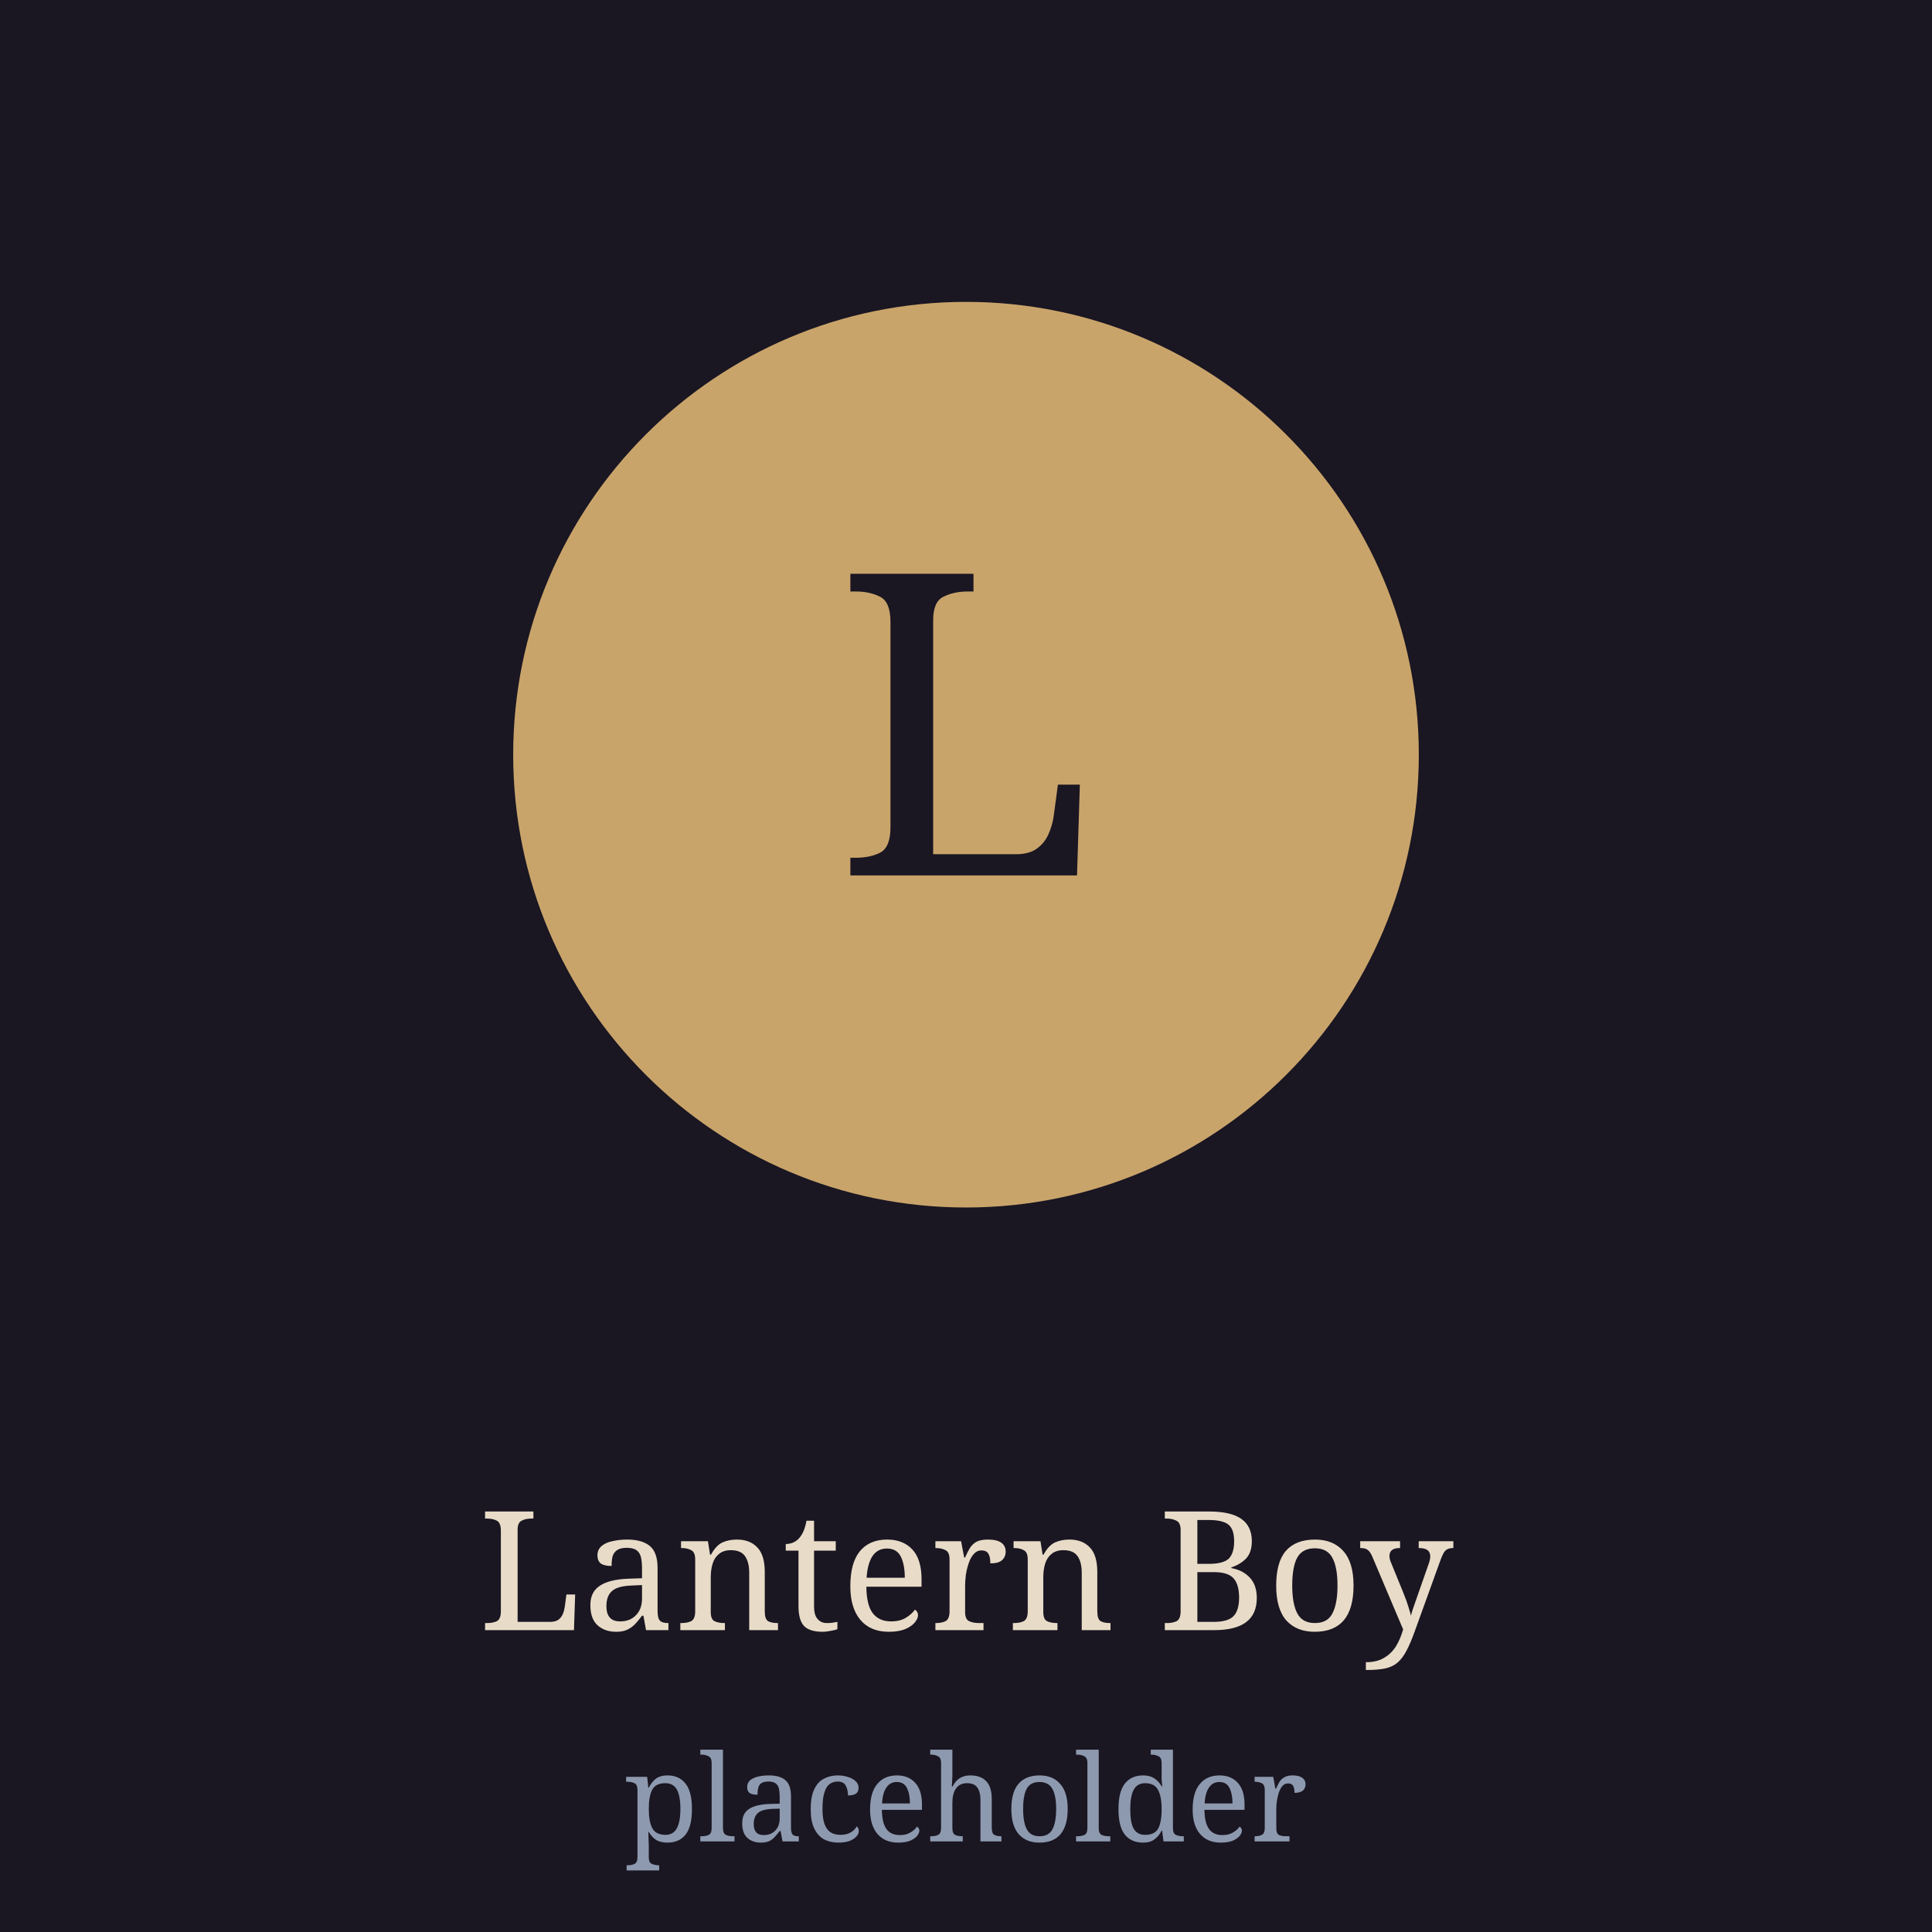
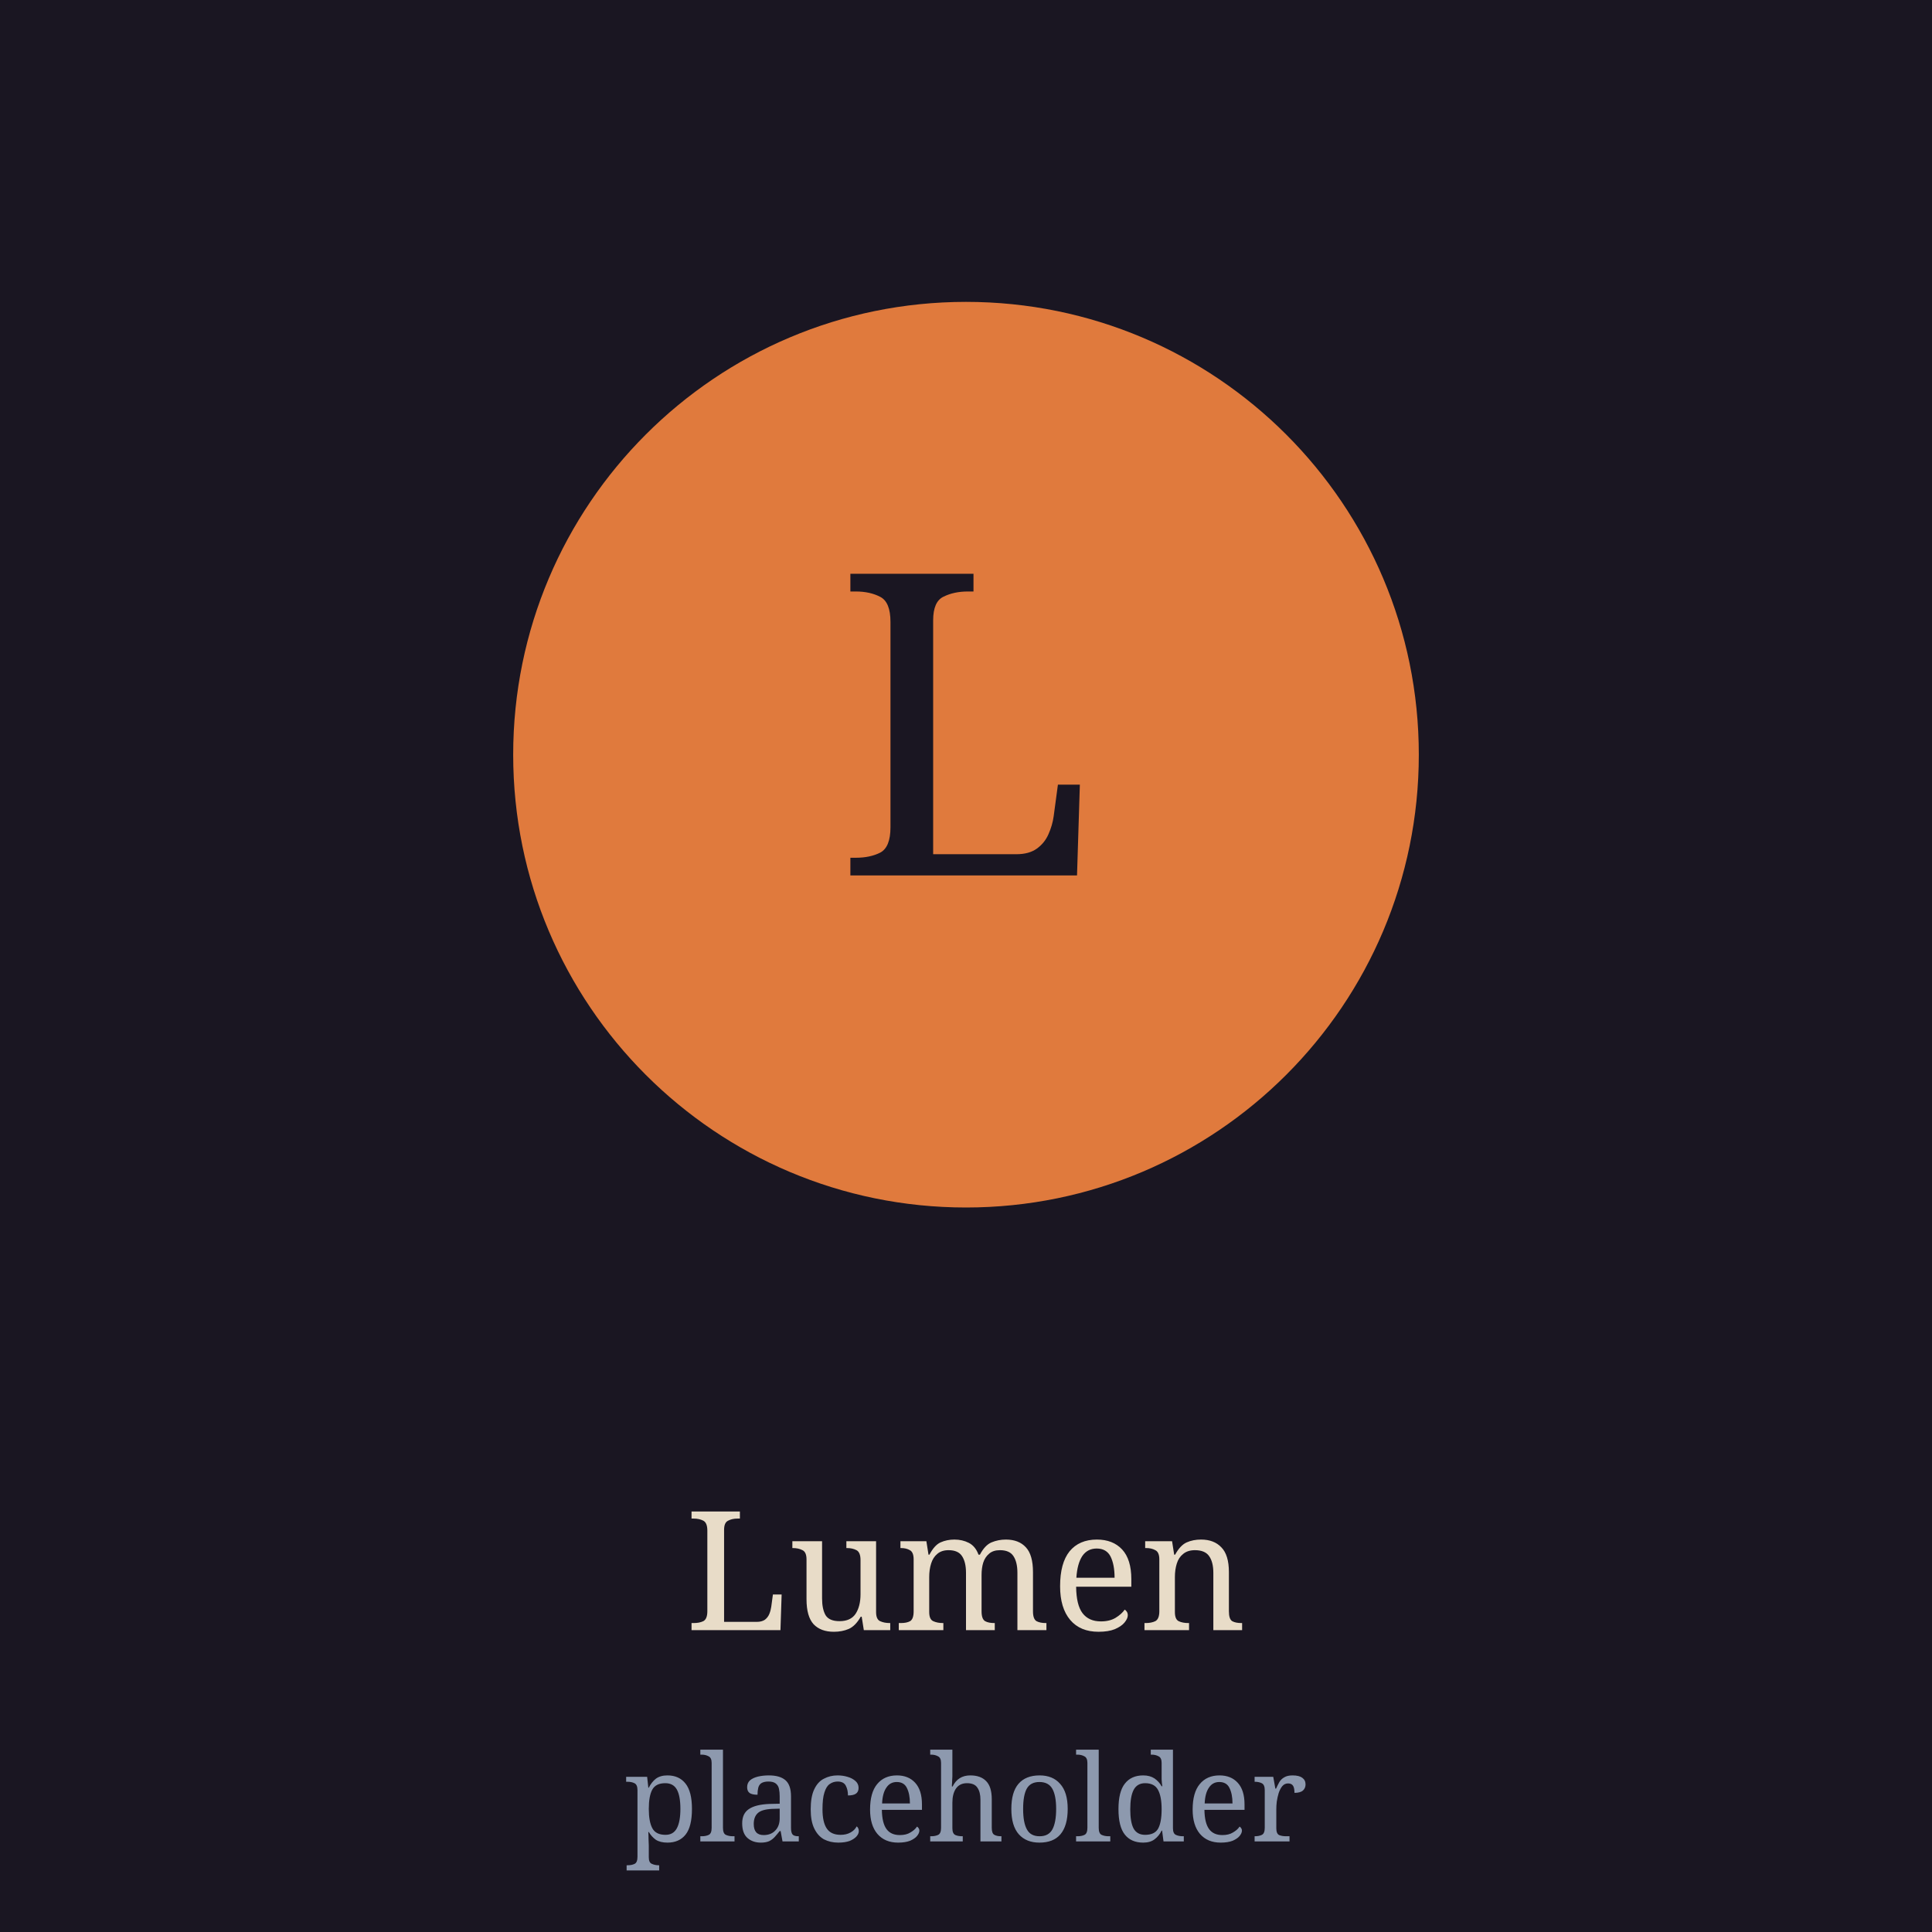
- <svg xmlns="http://www.w3.org/2000/svg" viewBox="0 0 128 128" role="img" aria-label="Lantern Boy placeholder">
+ <svg xmlns="http://www.w3.org/2000/svg" viewBox="0 0 128 128" role="img" aria-label="Lumen placeholder">
  <rect width="128" height="128" fill="#1a1622" />
-   <circle cx="64" cy="50" r="30" fill="#c9a46a" />
+   <circle cx="64" cy="50" r="30" fill="#e07a3d" />
  <text x="64" y="58" text-anchor="middle" font-family="Georgia, serif" font-size="28" fill="#1a1622">L</text>
-   <text x="64" y="108" text-anchor="middle" font-family="Georgia, serif" font-size="11" fill="#e8dcc8">Lantern Boy</text>
+   <text x="64" y="108" text-anchor="middle" font-family="Georgia, serif" font-size="11" fill="#e8dcc8">Lumen</text>
  <text x="64" y="122" text-anchor="middle" font-family="Georgia, serif" font-size="8" fill="#8d99ae">placeholder</text>
</svg>
